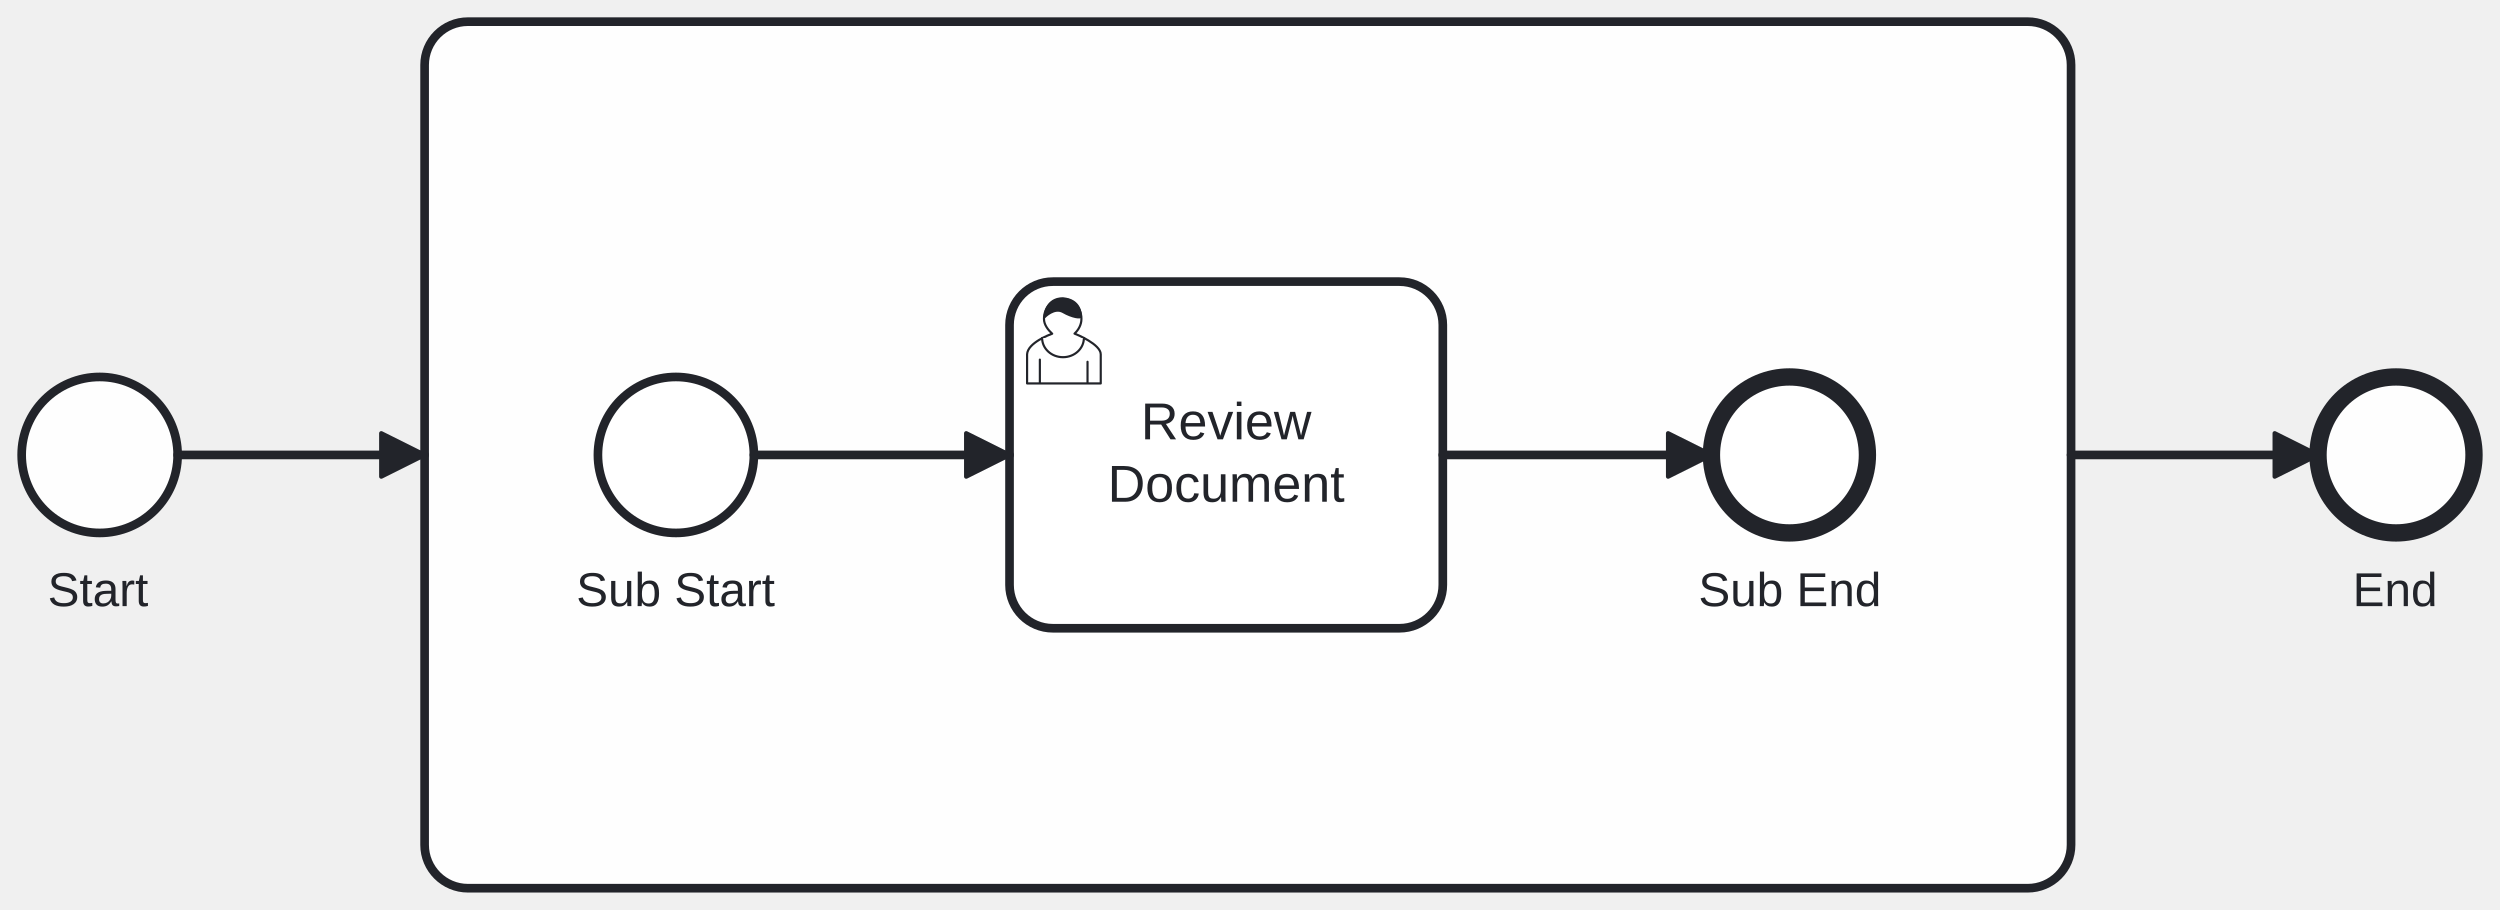
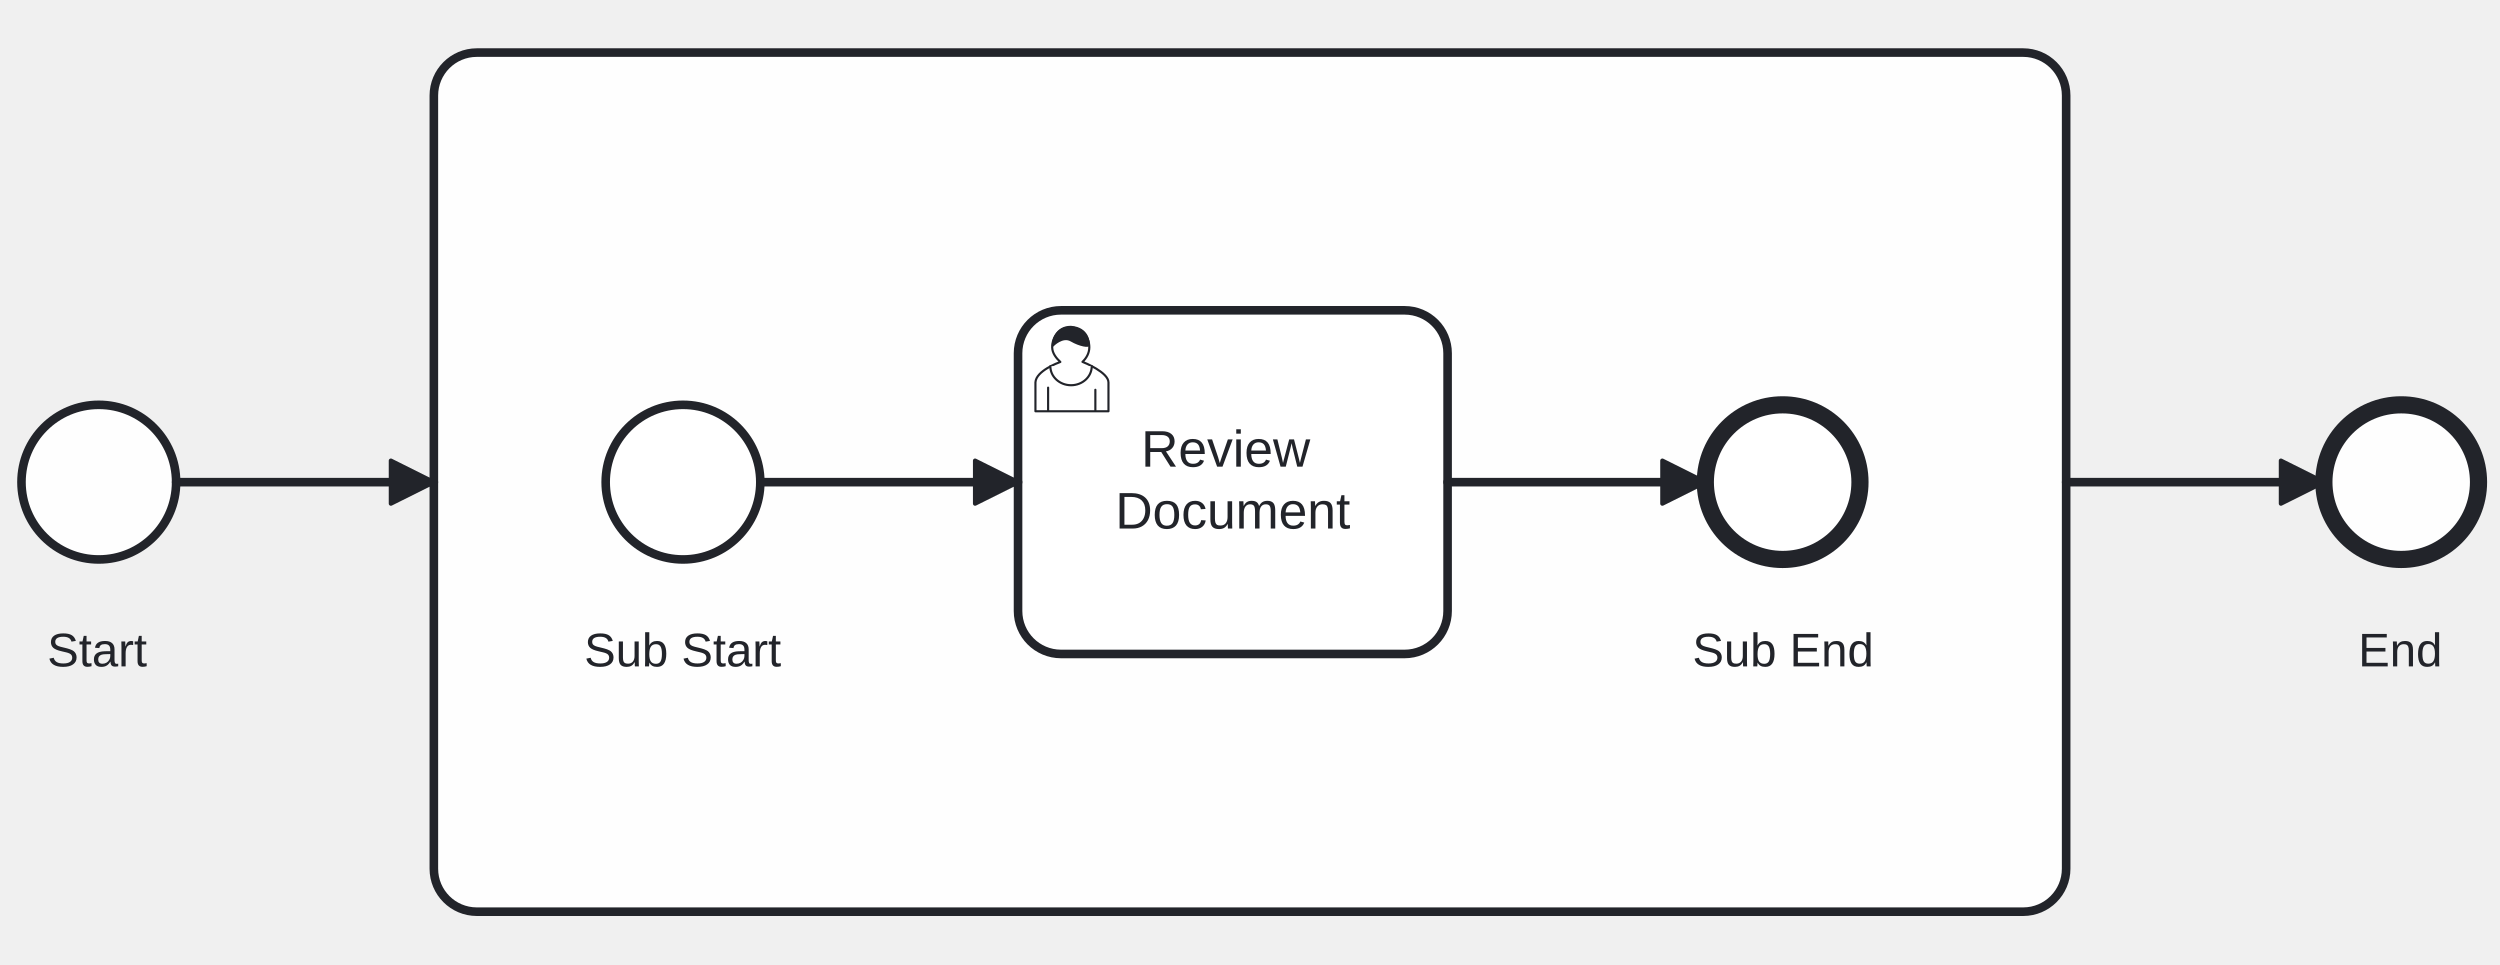
- <svg xmlns="http://www.w3.org/2000/svg" width="577" height="210" viewBox="167 175 577 210" version="1.1">
-   <defs>
-     <pattern id="djs-grid-pattern-404426" width="10" height="10" patternUnits="userSpaceOnUse">
-       <circle cx="0.5" cy="0.5" r="0.5" style="fill: rgb(204, 204, 204);" />
-     </pattern>
-   </defs>
+ <svg xmlns="http://www.w3.org/2000/svg" width="770" height="297" viewBox="187 87 582 210" version="1.1">
  <g class="djs-group">
-     <g class="djs-element djs-shape" data-element-id="Event_00a3pyb" style="display: block;" transform="matrix(1 0 0 1 172 262)">
+     <g class="djs-element djs-shape" data-element-id="Event_00a3pyb" style="display: block;" transform="translate(192, 174)">
      <g class="djs-visual">
-         <circle cx="18" cy="18" r="18" style="stroke-linecap: round; stroke-linejoin: round; stroke: rgb(34, 36, 42); stroke-width: 2px; fill: white; fill-opacity: 0.95;" />
+         <circle cx="18" cy="18" r="18" style="stroke-linecap: round; stroke-linejoin: round; stroke: hsl(225, 10%, 15%); stroke-width: 2px; fill: white; fill-opacity: 0.95;" />
      </g>
-       <rect class="djs-hit djs-hit-all" x="0" y="0" width="36" height="36" style="fill: none; stroke-opacity: 0; stroke: white; stroke-width: 15px;" />
-       <circle cx="18" cy="18" r="23" class="djs-outline" style="fill: none;" />
+       <rect style="fill: none; stroke-opacity: 0; stroke: white; stroke-width: 15px;" class="djs-hit djs-hit-all" x="0" y="0" width="36" height="36" />
+       <circle cx="18" cy="18" r="23" style="fill: none;" class="djs-outline" />
    </g>
  </g>
  <g class="djs-group">
-     <g class="djs-element djs-shape" data-element-id="Event_00a3pyb_label" style="display: block;" transform="matrix(1 0 0 1 178 305)">
+     <g class="djs-element djs-shape" data-element-id="Event_0pnzs42" style="display: block;" transform="translate(728, 174)">
      <g class="djs-visual">
-         <text lineHeight="1.2" class="djs-label" style="font-family: Arial, sans-serif; font-size: 11px; font-weight: normal; fill: rgb(34, 36, 42);">
-           <tspan x="0" y="9.9">Start</tspan>
-         </text>
+         <circle cx="18" cy="18" r="18" style="stroke-linecap: round; stroke-linejoin: round; stroke: hsl(225, 10%, 15%); stroke-width: 4px; fill: white; fill-opacity: 0.95;" />
      </g>
-       <rect class="djs-hit djs-hit-all" x="0" y="0" width="24" height="14" style="fill: none; stroke-opacity: 0; stroke: white; stroke-width: 15px;" />
-       <rect x="-5" y="-5" rx="4" width="34" height="24" class="djs-outline" style="fill: none;" />
+       <rect style="fill: none; stroke-opacity: 0; stroke: white; stroke-width: 15px;" class="djs-hit djs-hit-all" x="0" y="0" width="36" height="36" />
+       <circle cx="18" cy="18" r="24" style="fill: none;" class="djs-outline" />
    </g>
  </g>
  <g class="djs-group">
-     <g class="djs-element djs-shape" data-element-id="Activity_1cgwbmf" style="display: block;" transform="matrix(1 0 0 1 265 180)">
+     <g class="djs-element djs-shape" data-element-id="Activity_1cgwbmf" style="display: block;" transform="translate(288, 92)">
      <g class="djs-visual">
-         <rect x="0" y="0" width="380" height="200" rx="10" ry="10" style="stroke-linecap: round; stroke-linejoin: round; stroke: rgb(34, 36, 42); stroke-width: 2px; fill: white; fill-opacity: 0.95;" />
-         <text lineHeight="1.2" class="djs-label" style="font-family: Arial, sans-serif; font-size: 12px; font-weight: normal; fill: rgb(34, 36, 42);">
+         <rect x="0" y="0" width="380" height="200" rx="10" ry="10" style="stroke-linecap: round; stroke-linejoin: round; stroke: hsl(225, 10%, 15%); stroke-width: 2px; fill: white; fill-opacity: 0.95;" />
+         <text style="font-family: Arial, sans-serif; font-size: 12px; font-weight: normal; fill: hsl(225, 10%, 15%);" lineHeight="1.2" class="djs-label">
          <tspan x="190" y="17.8" />
        </text>
      </g>
-       <rect class="djs-hit djs-hit-no-move" x="0" y="0" width="380" height="200" style="fill: none; stroke-opacity: 0; stroke: white; stroke-width: 15px;" />
-       <rect class="djs-hit djs-hit-click-stroke" x="0" y="0" width="380" height="200" style="fill: none; stroke-opacity: 0; stroke: white; stroke-width: 15px;" />
-       <rect class="djs-hit djs-hit-all" x="0" y="0" width="380" height="30" style="fill: none; stroke-opacity: 0; stroke: white; stroke-width: 15px;" />
-       <rect x="-5" y="-5" rx="14" width="390" height="210" class="djs-outline" style="fill: none;" />
+       <rect x="-5" y="-5" rx="14" width="390" height="210" style="fill: none;" class="djs-outline" />
+       <rect style="fill: none; stroke-opacity: 0; stroke: white; stroke-width: 15px;" class="djs-hit djs-hit-no-move" x="0" y="0" width="380" height="200" />
+       <rect style="fill: none; stroke-opacity: 0; stroke: white; stroke-width: 15px;" class="djs-hit djs-hit-click-stroke" x="0" y="0" width="380" height="200" />
+       <rect style="fill: none; stroke-opacity: 0; stroke: white; stroke-width: 15px;" class="djs-hit djs-hit-all" x="0" y="0" width="380" height="30" />
    </g>
    <g class="djs-children">
      <g class="djs-group">
-         <g class="djs-element djs-shape" data-element-id="Event_0c0rtvp" style="display: block;" transform="matrix(1 0 0 1 305 262)">
+         <g class="djs-element djs-shape" data-element-id="Event_0c0rtvp" style="display: block;" transform="translate(328, 174)">
          <g class="djs-visual">
-             <circle cx="18" cy="18" r="18" style="stroke-linecap: round; stroke-linejoin: round; stroke: rgb(34, 36, 42); stroke-width: 2px; fill: white; fill-opacity: 0.95;" />
+             <circle cx="18" cy="18" r="18" style="stroke-linecap: round; stroke-linejoin: round; stroke: hsl(225, 10%, 15%); stroke-width: 2px; fill: white; fill-opacity: 0.95;" />
          </g>
-           <rect class="djs-hit djs-hit-all" x="0" y="0" width="36" height="36" style="fill: none; stroke-opacity: 0; stroke: white; stroke-width: 15px;" />
-           <circle cx="18" cy="18" r="23" class="djs-outline" style="fill: none;" />
+           <rect style="fill: none; stroke-opacity: 0; stroke: white; stroke-width: 15px;" class="djs-hit djs-hit-all" x="0" y="0" width="36" height="36" />
+           <circle cx="18" cy="18" r="23" style="fill: none;" class="djs-outline" />
        </g>
      </g>
      <g class="djs-group">
-         <g class="djs-element djs-shape" data-element-id="Event_0c0rtvp_label" style="display: block;" transform="matrix(1 0 0 1 300 305)">
+         <g class="djs-element djs-shape" data-element-id="Event_1w6m3i5" style="display: block;" transform="translate(584, 174)">
          <g class="djs-visual">
-             <text lineHeight="1.2" class="djs-label" style="font-family: Arial, sans-serif; font-size: 11px; font-weight: normal; fill: rgb(34, 36, 42);">
-               <tspan x="0" y="9.9">Sub Start</tspan>
-             </text>
+             <circle cx="18" cy="18" r="18" style="stroke-linecap: round; stroke-linejoin: round; stroke: hsl(225, 10%, 15%); stroke-width: 4px; fill: white; fill-opacity: 0.95;" />
          </g>
-           <rect class="djs-hit djs-hit-all" x="0" y="0" width="47" height="14" style="fill: none; stroke-opacity: 0; stroke: white; stroke-width: 15px;" />
-           <rect x="-5" y="-5" rx="4" width="57" height="24" class="djs-outline" style="fill: none;" />
+           <rect style="fill: none; stroke-opacity: 0; stroke: white; stroke-width: 15px;" class="djs-hit djs-hit-all" x="0" y="0" width="36" height="36" />
+           <circle cx="18" cy="18" r="24" style="fill: none;" class="djs-outline" />
        </g>
      </g>
      <g class="djs-group">
-         <g class="djs-element djs-shape" data-element-id="Event_1w6m3i5" style="display: block;" transform="matrix(1 0 0 1 562 262)">
+         <g class="djs-element djs-shape" data-element-id="Activity_19zstl3" style="display: block;" transform="translate(424, 152)">
          <g class="djs-visual">
-             <circle cx="18" cy="18" r="18" style="stroke-linecap: round; stroke-linejoin: round; stroke: rgb(34, 36, 42); stroke-width: 4px; fill: white; fill-opacity: 0.95;" />
+             <rect x="0" y="0" width="100" height="80" rx="10" ry="10" style="stroke-linecap: round; stroke-linejoin: round; stroke: hsl(225, 10%, 15%); stroke-width: 2px; fill: white; fill-opacity: 0.95;" />
+             <text style="font-family: Arial, sans-serif; font-size: 12px; font-weight: normal; fill: hsl(225, 10%, 15%);" lineHeight="1.2" class="djs-label">
+               <tspan x="28.664" y="36.4">Review </tspan>
+               <tspan x="22.658" y="50.8">Document</tspan>
+             </text>
+             <path style="fill: white; stroke-linecap: round; stroke-linejoin: round; stroke: hsl(225, 10%, 15%); stroke-width: 0.5px;" d="m 15,12 c 0.909,-0.845 1.594,-2.049 1.594,-3.385 0,-2.554 -1.805,-4.622 -4.357,-4.622 -2.552,0 -4.288,2.068 -4.288,4.622 0,1.348 0.974,2.562 1.896,3.405 -0.529,0.187 -5.669,2.097 -5.794,4.756 v 6.718 h 17 v -6.718 c 0,-2.298 -5.528,-4.595 -6.051,-4.776 zm -8,6 l 0,5.5 m 11,0 l 0,-5" />
+             <path style="fill: white; stroke-linecap: round; stroke-linejoin: round; stroke: hsl(225, 10%, 15%); stroke-width: 0.5px;" d="m 15,12 m 2.162,1.009 c 0,2.447 -2.158,4.431 -4.821,4.431 -2.665,0 -4.822,-1.981 -4.822,-4.431 " />
+             <path style="fill: hsl(225, 10%, 15%); stroke-linecap: round; stroke-linejoin: round; stroke: hsl(225, 10%, 15%); stroke-width: 0.5px;" d="m 15,12 m -6.9,-3.80 c 0,0 2.251,-2.358 4.274,-1.177 2.024,1.181 4.221,1.537 4.124,0.965 -0.098,-0.57 -0.117,-3.791 -4.191,-4.136 -3.575,0.001 -4.208,3.367 -4.207,4.348 z" />
          </g>
-           <rect class="djs-hit djs-hit-all" x="0" y="0" width="36" height="36" style="fill: none; stroke-opacity: 0; stroke: white; stroke-width: 15px;" />
-           <circle cx="18" cy="18" r="24" class="djs-outline" style="fill: none;" />
-         </g>
-       </g>
-       <g class="djs-group">
-         <g class="djs-element djs-shape" data-element-id="Event_1w6m3i5_label" style="display: block;" transform="matrix(1 0 0 1 559 305)">
-           <g class="djs-visual">
-             <text lineHeight="1.2" class="djs-label" style="font-family: Arial, sans-serif; font-size: 11px; font-weight: normal; fill: rgb(34, 36, 42);">
-               <tspan x="0" y="9.9">Sub End</tspan>
-             </text>
-           </g>
-           <rect class="djs-hit djs-hit-all" x="0" y="0" width="43" height="14" style="fill: none; stroke-opacity: 0; stroke: white; stroke-width: 15px;" />
-           <rect x="-5" y="-5" rx="4" width="53" height="24" class="djs-outline" style="fill: none;" />
-         </g>
-       </g>
-       <g class="djs-group">
-         <g class="djs-element djs-shape" data-element-id="Activity_19zstl3" style="display: block;" transform="matrix(1 0 0 1 400 240)">
-           <g class="djs-visual">
-             <rect x="0" y="0" width="100" height="80" rx="10" ry="10" style="stroke-linecap: round; stroke-linejoin: round; stroke: rgb(34, 36, 42); stroke-width: 2px; fill: white; fill-opacity: 0.95;" />
-             <text lineHeight="1.2" class="djs-label" style="font-family: Arial, sans-serif; font-size: 12px; font-weight: normal; fill: rgb(34, 36, 42);">
-               <tspan x="30.323" y="36.4">Review </tspan>
-               <tspan x="22.651" y="50.8">Document</tspan>
-             </text>
-             <path d="m 15,12 c 0.909,-0.845 1.594,-2.049 1.594,-3.385 0,-2.554 -1.805,-4.622 -4.357,-4.622 -2.552,0 -4.288,2.068 -4.288,4.622 0,1.348 0.974,2.562 1.896,3.405 -0.529,0.187 -5.669,2.097 -5.794,4.756 v 6.718 h 17 v -6.718 c 0,-2.298 -5.528,-4.595 -6.051,-4.776 zm -8,6 l 0,5.5 m 11,0 l 0,-5" style="fill: white; stroke-linecap: round; stroke-linejoin: round; stroke: rgb(34, 36, 42); stroke-width: 0.5px;" />
-             <path d="m 15,12 m 2.162,1.009 c 0,2.447 -2.158,4.431 -4.821,4.431 -2.665,0 -4.822,-1.981 -4.822,-4.431 " style="fill: white; stroke-linecap: round; stroke-linejoin: round; stroke: rgb(34, 36, 42); stroke-width: 0.5px;" />
-             <path d="m 15,12 m -6.9,-3.80 c 0,0 2.251,-2.358 4.274,-1.177 2.024,1.181 4.221,1.537 4.124,0.965 -0.098,-0.57 -0.117,-3.791 -4.191,-4.136 -3.575,0.001 -4.208,3.367 -4.207,4.348 z" style="fill: rgb(34, 36, 42); stroke-linecap: round; stroke-linejoin: round; stroke: rgb(34, 36, 42); stroke-width: 0.5px;" />
-           </g>
-           <rect class="djs-hit djs-hit-all" x="0" y="0" width="100" height="80" style="fill: none; stroke-opacity: 0; stroke: white; stroke-width: 15px;" />
-           <rect x="-5" y="-5" rx="14" width="110" height="90" class="djs-outline" style="fill: none;" />
+           <rect style="fill: none; stroke-opacity: 0; stroke: white; stroke-width: 15px;" class="djs-hit djs-hit-all" x="0" y="0" width="100" height="80" />
+           <rect x="-5" y="-5" rx="14" width="110" height="90" style="fill: none;" class="djs-outline" />
        </g>
      </g>
      <g class="djs-group">
        <g class="djs-element djs-connection" data-element-id="Flow_15oeebl" style="display: block;">
          <g class="djs-visual">
            <defs>
-               <marker id="marker-2p609fv86c3e3ik125vsru9qx" viewBox="0 0 20 20" refX="11" refY="10" markerWidth="10" markerHeight="10" orient="auto">
-                 <path d="M 1 5 L 11 10 L 1 15 Z" style="stroke-linecap: round; stroke-linejoin: round; stroke: rgb(34, 36, 42); stroke-width: 1px; fill: rgb(34, 36, 42);" />
+               <marker id="marker-seq-0" viewBox="0 0 20 20" refX="11" refY="10" markerWidth="10" markerHeight="10" orient="auto">
+                 <path d="M 1 5 L 11 10 L 1 15 Z" style="stroke-linecap: round; stroke-linejoin: round; stroke: hsl(225, 10%, 15%); stroke-width: 1px; fill: hsl(225, 10%, 15%);" />
              </marker>
            </defs>
-             <path data-corner-radius="5" style="fill: none; stroke-linecap: round; stroke-linejoin: round; stroke: rgb(34, 36, 42); stroke-width: 2px; marker-end: url('#marker-2p609fv86c3e3ik125vsru9qx');" d="M341,280L400,280" />
+             <path style="fill: none; stroke-linecap: round; stroke-linejoin: round; stroke: hsl(225, 10%, 15%); stroke-width: 2px; marker-end: url(#marker-seq-0);" data-corner-radius="5" d="M364,192L424,192" />
          </g>
-           <rect x="336" y="275" rx="4" width="69" height="10" class="djs-outline" style="fill: none;" />
-           <path d="M341,280L400,280" class="djs-hit djs-hit-stroke" style="fill: none; stroke-opacity: 0; stroke: white; stroke-width: 15px;" />
+           <path d="M364,192L424,192" style="fill: none; stroke-opacity: 0; stroke: white; stroke-width: 15px;" class="djs-hit djs-hit-stroke" />
+           <rect x="359" y="187" rx="4" width="70" height="10" style="fill: none;" class="djs-outline" />
        </g>
      </g>
      <g class="djs-group">
        <g class="djs-element djs-connection" data-element-id="Flow_0nvusvs" style="display: block;">
          <g class="djs-visual">
            <defs>
-               <marker id="marker-c6g7lr58bo8npwomi3bsim7eb" viewBox="0 0 20 20" refX="11" refY="10" markerWidth="10" markerHeight="10" orient="auto">
-                 <path d="M 1 5 L 11 10 L 1 15 Z" style="stroke-linecap: round; stroke-linejoin: round; stroke: rgb(34, 36, 42); stroke-width: 1px; fill: rgb(34, 36, 42);" />
+               <marker id="marker-seq-1" viewBox="0 0 20 20" refX="11" refY="10" markerWidth="10" markerHeight="10" orient="auto">
+                 <path d="M 1 5 L 11 10 L 1 15 Z" style="stroke-linecap: round; stroke-linejoin: round; stroke: hsl(225, 10%, 15%); stroke-width: 1px; fill: hsl(225, 10%, 15%);" />
              </marker>
            </defs>
-             <path data-corner-radius="5" style="fill: none; stroke-linecap: round; stroke-linejoin: round; stroke: rgb(34, 36, 42); stroke-width: 2px; marker-end: url('#marker-c6g7lr58bo8npwomi3bsim7eb');" d="M500,280L562,280" />
+             <path style="fill: none; stroke-linecap: round; stroke-linejoin: round; stroke: hsl(225, 10%, 15%); stroke-width: 2px; marker-end: url(#marker-seq-1);" data-corner-radius="5" d="M524,192L584,192" />
          </g>
-           <rect x="495" y="275" rx="4" width="72" height="10" class="djs-outline" style="fill: none;" />
-           <path d="M500,280L562,280" class="djs-hit djs-hit-stroke" style="fill: none; stroke-opacity: 0; stroke: white; stroke-width: 15px;" />
+           <path d="M524,192L584,192" style="fill: none; stroke-opacity: 0; stroke: white; stroke-width: 15px;" class="djs-hit djs-hit-stroke" />
+           <rect x="519" y="187" rx="4" width="70" height="10" style="fill: none;" class="djs-outline" />
        </g>
      </g>
-     </g>
-   </g>
-   <g class="djs-group">
-     <g class="djs-element djs-shape" data-element-id="Event_0pnzs42" style="display: block;" transform="matrix(1 0 0 1 702 262)">
-       <g class="djs-visual">
-         <circle cx="18" cy="18" r="18" style="stroke-linecap: round; stroke-linejoin: round; stroke: rgb(34, 36, 42); stroke-width: 4px; fill: white; fill-opacity: 0.95;" />
-       </g>
-       <rect class="djs-hit djs-hit-all" x="0" y="0" width="36" height="36" style="fill: none; stroke-opacity: 0; stroke: white; stroke-width: 15px;" />
-       <circle cx="18" cy="18" r="24" class="djs-outline" style="fill: none;" />
-     </g>
-   </g>
-   <g class="djs-group">
-     <g class="djs-element djs-shape" data-element-id="Event_0pnzs42_label" style="display: block;" transform="matrix(1 0 0 1 710 305)">
-       <g class="djs-visual">
-         <text lineHeight="1.2" class="djs-label" style="font-family: Arial, sans-serif; font-size: 11px; font-weight: normal; fill: rgb(34, 36, 42);">
-           <tspan x="0" y="9.9">End</tspan>
-         </text>
-       </g>
-       <rect class="djs-hit djs-hit-all" x="0" y="0" width="20" height="14" style="fill: none; stroke-opacity: 0; stroke: white; stroke-width: 15px;" />
-       <rect x="-5" y="-5" rx="4" width="30" height="24" class="djs-outline" style="fill: none;" />
    </g>
  </g>
  <g class="djs-group">
    <g class="djs-element djs-connection" data-element-id="Flow_13y4b6x" style="display: block;">
      <g class="djs-visual">
        <defs>
-           <marker id="marker-a4h74kwgcdouhb5bsqp3f4icm" viewBox="0 0 20 20" refX="11" refY="10" markerWidth="10" markerHeight="10" orient="auto">
-             <path d="M 1 5 L 11 10 L 1 15 Z" style="stroke-linecap: round; stroke-linejoin: round; stroke: rgb(34, 36, 42); stroke-width: 1px; fill: rgb(34, 36, 42);" />
+           <marker id="marker-seq-2" viewBox="0 0 20 20" refX="11" refY="10" markerWidth="10" markerHeight="10" orient="auto">
+             <path d="M 1 5 L 11 10 L 1 15 Z" style="stroke-linecap: round; stroke-linejoin: round; stroke: hsl(225, 10%, 15%); stroke-width: 1px; fill: hsl(225, 10%, 15%);" />
          </marker>
        </defs>
-         <path data-corner-radius="5" style="fill: none; stroke-linecap: round; stroke-linejoin: round; stroke: rgb(34, 36, 42); stroke-width: 2px; marker-end: url('#marker-a4h74kwgcdouhb5bsqp3f4icm');" d="M208,280L265,280" />
+         <path style="fill: none; stroke-linecap: round; stroke-linejoin: round; stroke: hsl(225, 10%, 15%); stroke-width: 2px; marker-end: url(#marker-seq-2);" data-corner-radius="5" d="M228,192L288,192" />
      </g>
-       <rect x="203" y="275" rx="4" width="67" height="10" class="djs-outline" style="fill: none;" />
-       <path d="M208,280L265,280" class="djs-hit djs-hit-stroke" style="fill: none; stroke-opacity: 0; stroke: white; stroke-width: 15px;" />
+       <path d="M228,192L288,192" style="fill: none; stroke-opacity: 0; stroke: white; stroke-width: 15px;" class="djs-hit djs-hit-stroke" />
+       <rect x="223" y="187" rx="4" width="70" height="10" style="fill: none;" class="djs-outline" />
    </g>
  </g>
  <g class="djs-group">
    <g class="djs-element djs-connection" data-element-id="Flow_1uop96w" style="display: block;">
      <g class="djs-visual">
        <defs>
-           <marker id="marker-dpcl9ep33zjjgpk79m0n0nxmm" viewBox="0 0 20 20" refX="11" refY="10" markerWidth="10" markerHeight="10" orient="auto">
-             <path d="M 1 5 L 11 10 L 1 15 Z" style="stroke-linecap: round; stroke-linejoin: round; stroke: rgb(34, 36, 42); stroke-width: 1px; fill: rgb(34, 36, 42);" />
+           <marker id="marker-seq-3" viewBox="0 0 20 20" refX="11" refY="10" markerWidth="10" markerHeight="10" orient="auto">
+             <path d="M 1 5 L 11 10 L 1 15 Z" style="stroke-linecap: round; stroke-linejoin: round; stroke: hsl(225, 10%, 15%); stroke-width: 1px; fill: hsl(225, 10%, 15%);" />
          </marker>
        </defs>
-         <path data-corner-radius="5" style="fill: none; stroke-linecap: round; stroke-linejoin: round; stroke: rgb(34, 36, 42); stroke-width: 2px; marker-end: url('#marker-dpcl9ep33zjjgpk79m0n0nxmm');" d="M645,280L702,280" />
+         <path style="fill: none; stroke-linecap: round; stroke-linejoin: round; stroke: hsl(225, 10%, 15%); stroke-width: 2px; marker-end: url(#marker-seq-3);" data-corner-radius="5" d="M668,192L728,192" />
      </g>
-       <rect x="640" y="275" rx="4" width="67" height="10" class="djs-outline" style="fill: none;" />
-       <path d="M645,280L702,280" class="djs-hit djs-hit-stroke" style="fill: none; stroke-opacity: 0; stroke: white; stroke-width: 15px;" />
+       <path d="M668,192L728,192" style="fill: none; stroke-opacity: 0; stroke: white; stroke-width: 15px;" class="djs-hit djs-hit-stroke" />
+       <rect x="663" y="187" rx="4" width="70" height="10" style="fill: none;" class="djs-outline" />
+     </g>
+   </g>
+   <g class="djs-group">
+     <g class="djs-element djs-shape" data-element-id="Event_00a3pyb_label" style="display: block;" transform="translate(198, 225)">
+       <g class="djs-visual">
+         <text style="font-family: Arial, sans-serif; font-size: 11px; font-weight: normal; fill: hsl(225, 10%, 15%);" lineHeight="1.2" class="djs-label">
+           <tspan x="0" y="9.9">Start</tspan>
+         </text>
+       </g>
+       <rect style="fill: none; stroke-opacity: 0; stroke: white; stroke-width: 15px;" class="djs-hit djs-hit-all" x="0" y="0" width="24" height="14" />
+       <rect x="-5" y="-5" rx="4" width="34" height="24" style="fill: none;" class="djs-outline" />
+     </g>
+   </g>
+   <g class="djs-group">
+     <g class="djs-element djs-shape" data-element-id="Event_0c0rtvp_label" style="display: block;" transform="translate(323, 225)">
+       <g class="djs-visual">
+         <text style="font-family: Arial, sans-serif; font-size: 11px; font-weight: normal; fill: hsl(225, 10%, 15%);" lineHeight="1.2" class="djs-label">
+           <tspan x="0" y="9.9">Sub Start</tspan>
+         </text>
+       </g>
+       <rect style="fill: none; stroke-opacity: 0; stroke: white; stroke-width: 15px;" class="djs-hit djs-hit-all" x="0" y="0" width="46" height="14" />
+       <rect x="-5" y="-5" rx="4" width="56" height="24" style="fill: none;" class="djs-outline" />
+     </g>
+   </g>
+   <g class="djs-group">
+     <g class="djs-element djs-shape" data-element-id="Event_1w6m3i5_label" style="display: block;" transform="translate(581, 225)">
+       <g class="djs-visual">
+         <text style="font-family: Arial, sans-serif; font-size: 11px; font-weight: normal; fill: hsl(225, 10%, 15%);" lineHeight="1.2" class="djs-label">
+           <tspan x="0" y="9.9">Sub End</tspan>
+         </text>
+       </g>
+       <rect style="fill: none; stroke-opacity: 0; stroke: white; stroke-width: 15px;" class="djs-hit djs-hit-all" x="0" y="0" width="43" height="14" />
+       <rect x="-5" y="-5" rx="4" width="53" height="24" style="fill: none;" class="djs-outline" />
+     </g>
+   </g>
+   <g class="djs-group">
+     <g class="djs-element djs-shape" data-element-id="Event_0pnzs42_label" style="display: block;" transform="translate(736, 225)">
+       <g class="djs-visual">
+         <text style="font-family: Arial, sans-serif; font-size: 11px; font-weight: normal; fill: hsl(225, 10%, 15%);" lineHeight="1.2" class="djs-label">
+           <tspan x="0" y="9.9">End</tspan>
+         </text>
+       </g>
+       <rect style="fill: none; stroke-opacity: 0; stroke: white; stroke-width: 15px;" class="djs-hit djs-hit-all" x="0" y="0" width="20" height="14" />
+       <rect x="-5" y="-5" rx="4" width="30" height="24" style="fill: none;" class="djs-outline" />
    </g>
  </g>
</svg>
